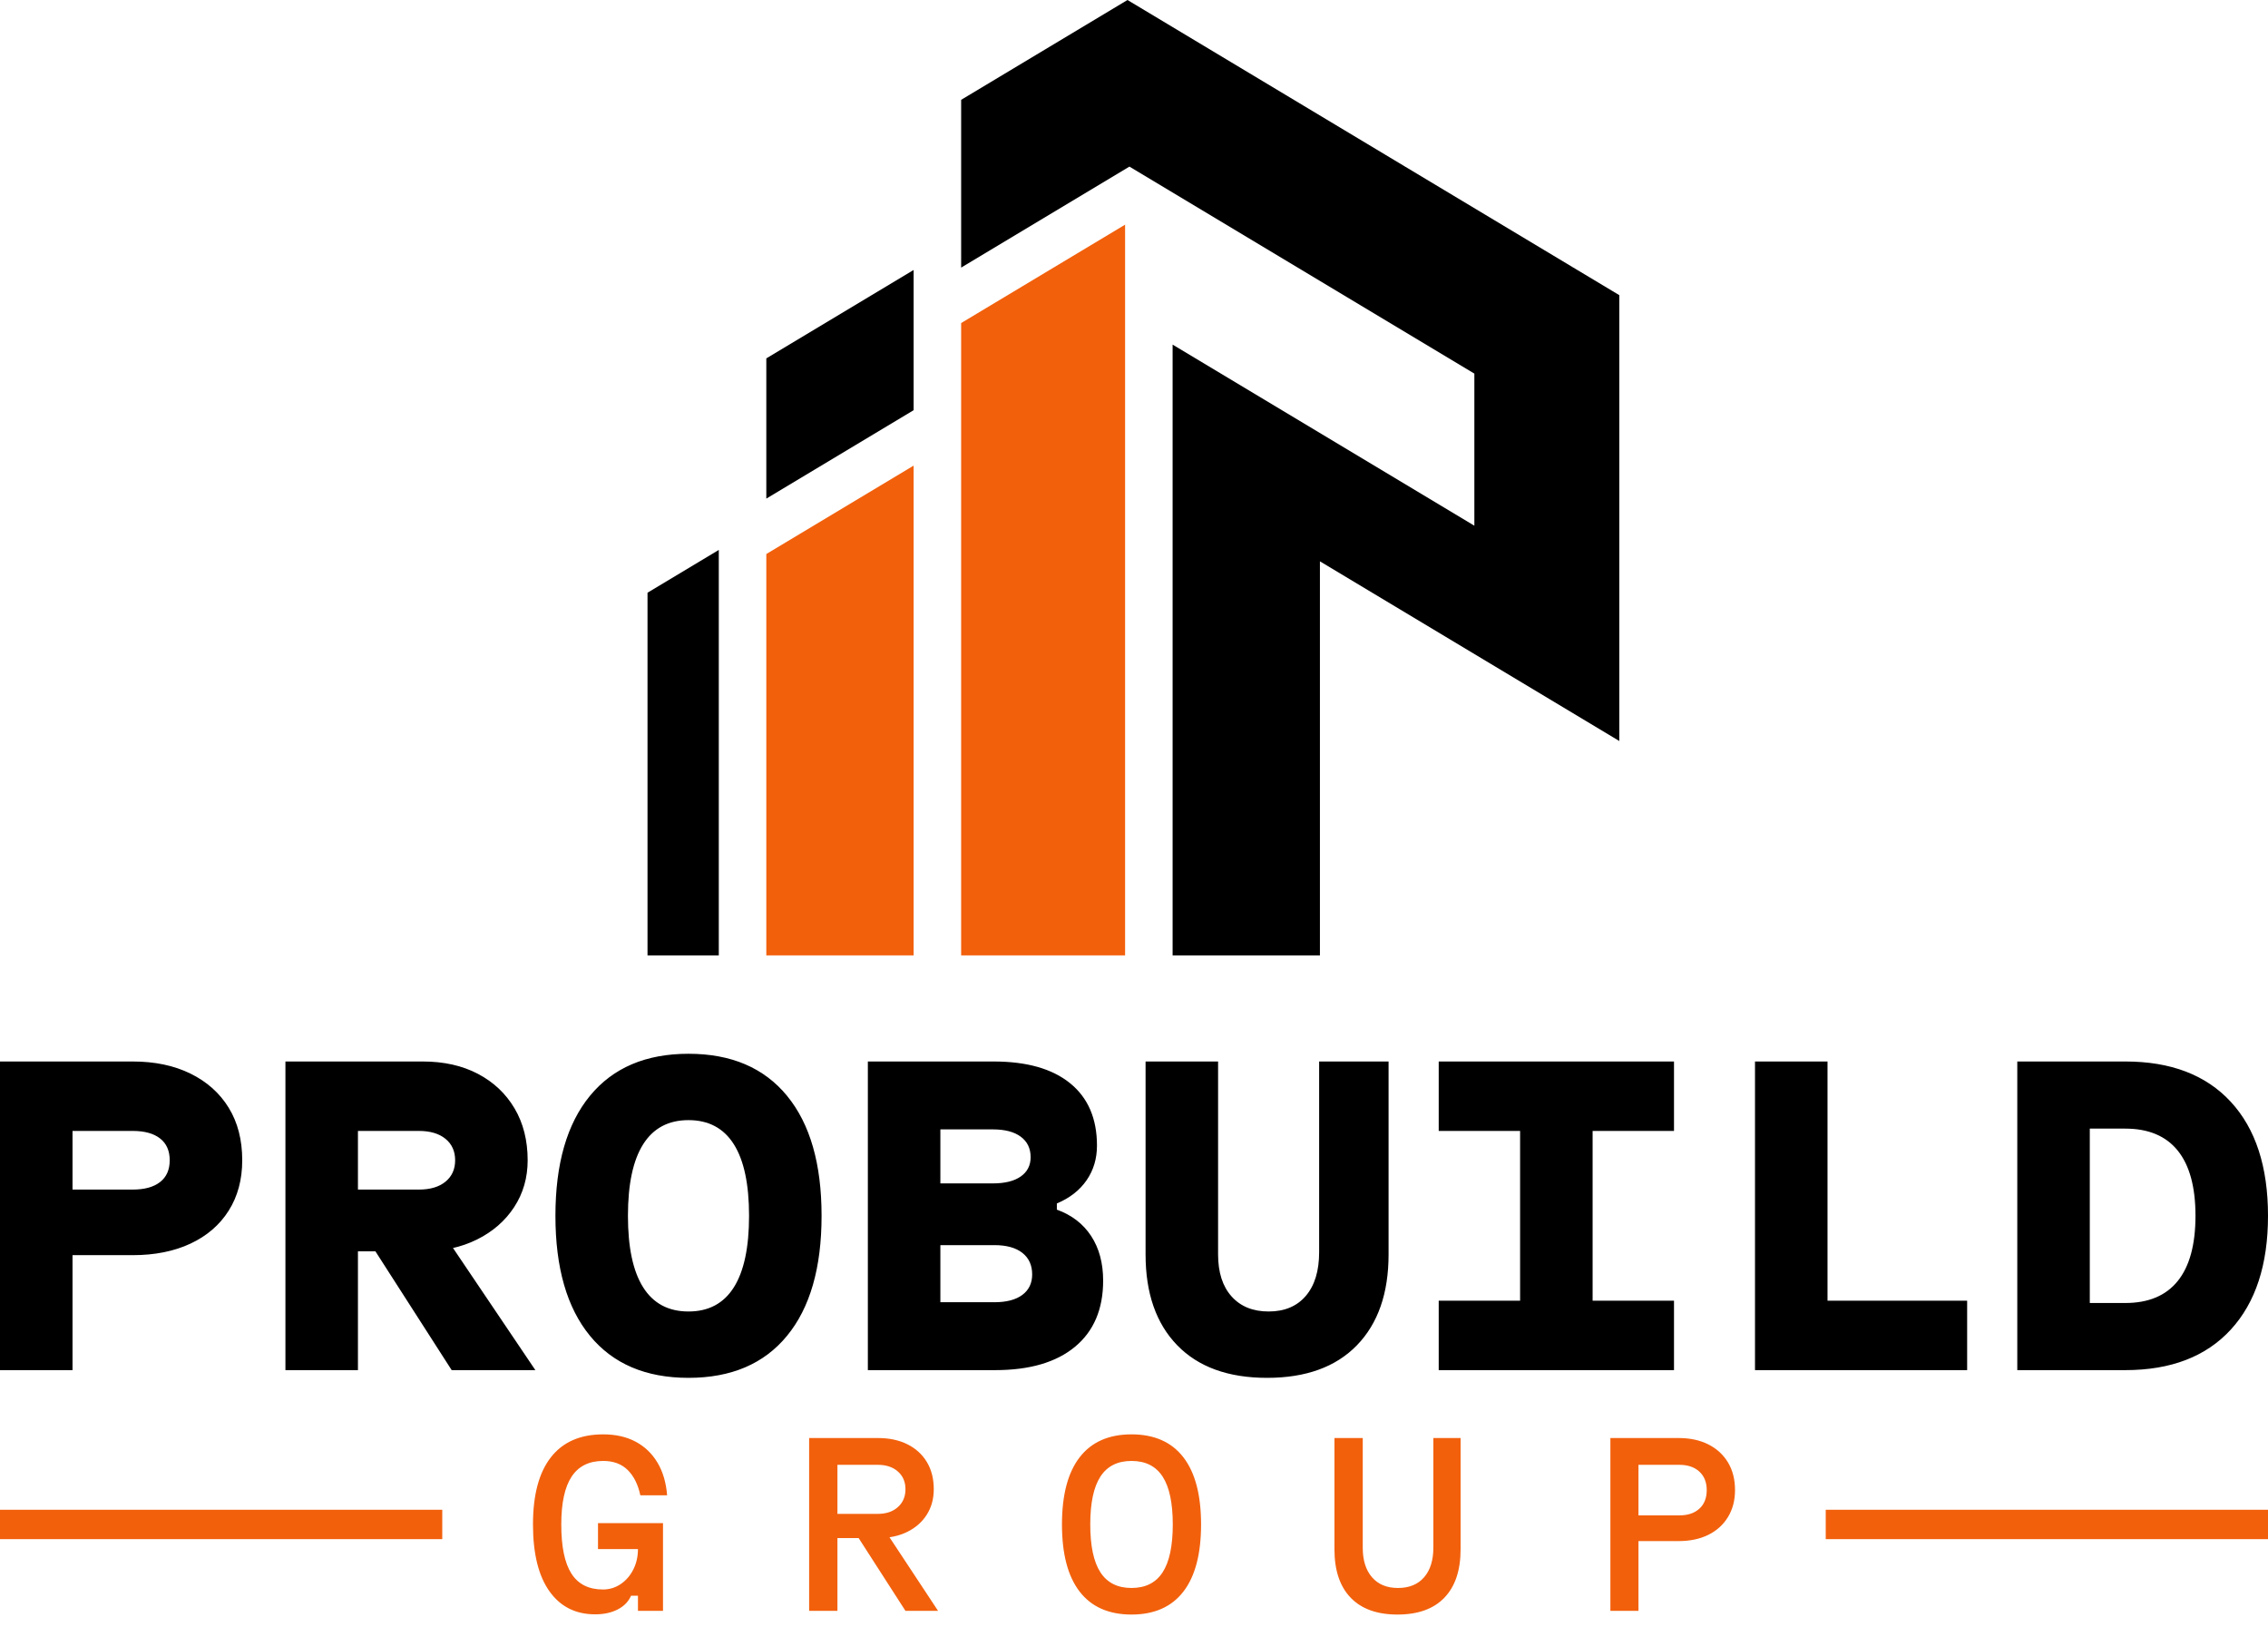
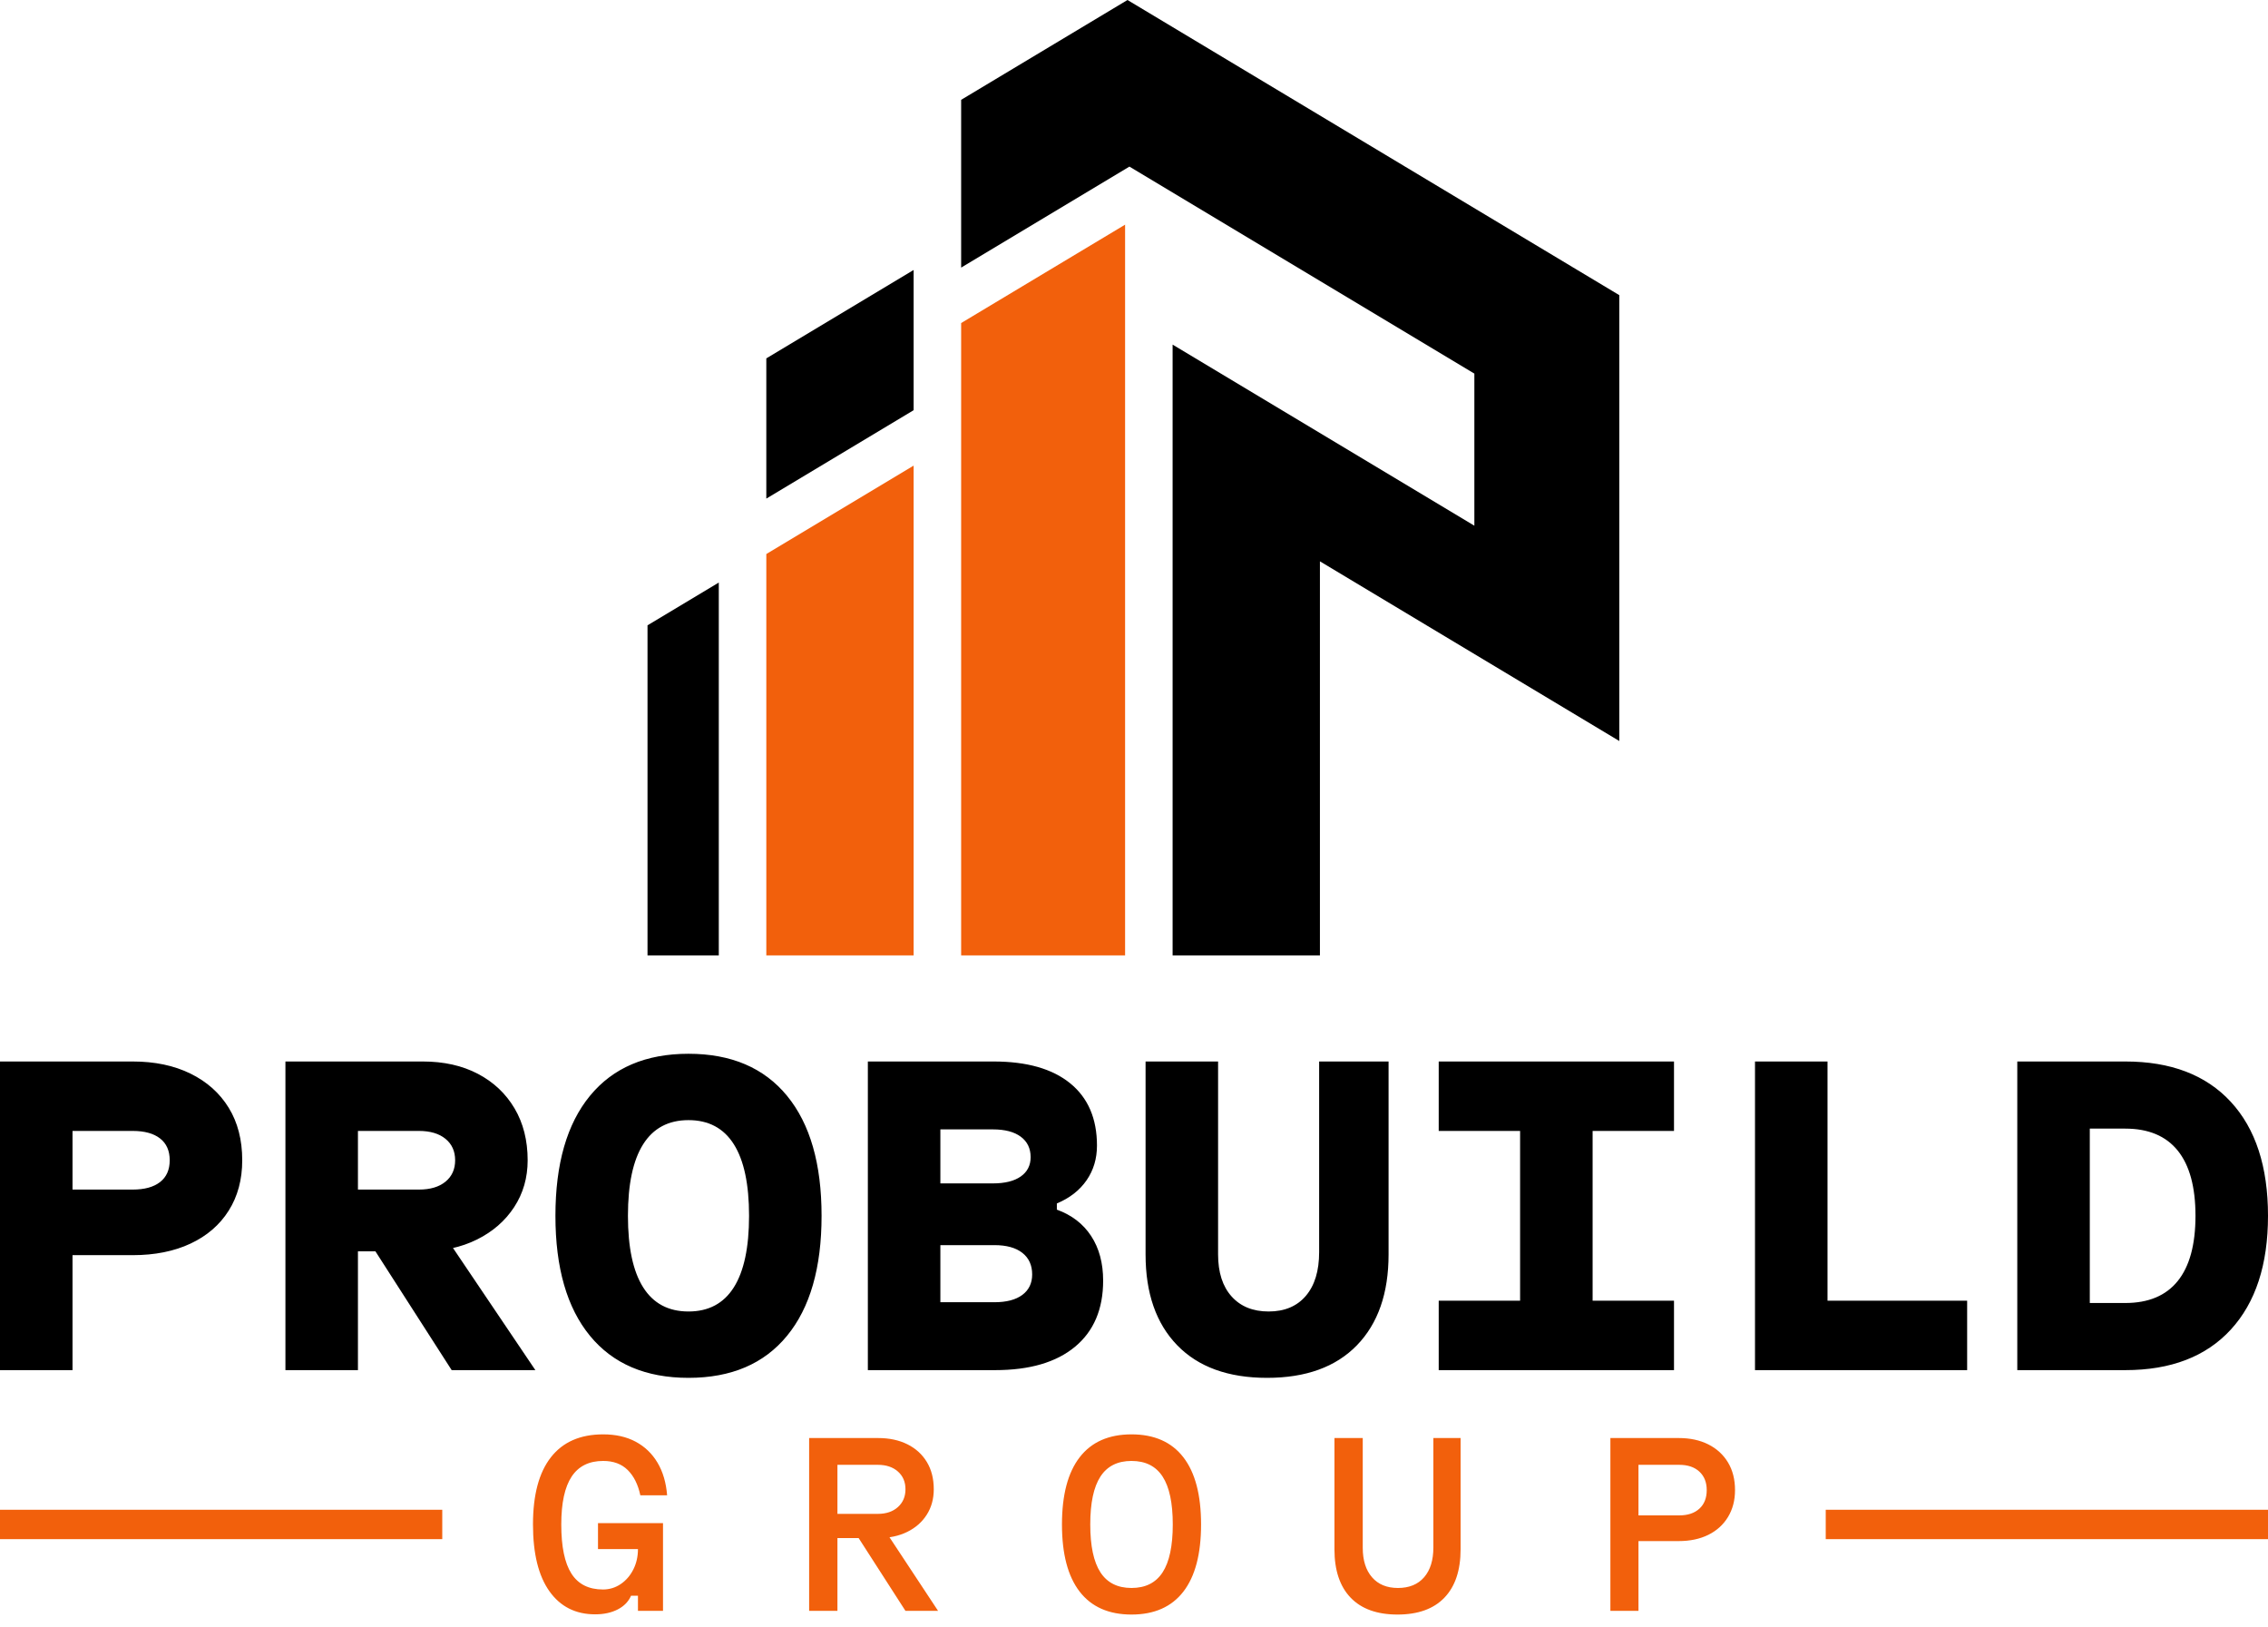
<svg xmlns="http://www.w3.org/2000/svg" viewBox="0 0 294 210.767" width="294" height="210.767" role="img" aria-label="ProBuild Group">
  <g transform="translate(83.937 0) scale(0.308) translate(0 -7)">
    <g fill="#F2600C">
      <path d="M50 240.124L112 202.924L112 409L50 409Z" />
      <path d="M132 142.924L201 101.524L201 409L132 409Z" />
    </g>
-     <path fill="#000000" fill-rule="evenodd" d="M0 256.4L30 238.4L30 409L0 409Z M50 157.8L112 120.6L112 179.6L50 216.8Z M132 49L202 7L409 131.2L409 318.8L283 243.2L283 409L221 409L221 152L348 228.2L348 164.2L202.833 77.1L132 119.6Z" />
+     <path fill="#000000" fill-rule="evenodd" d="M0 270.124L30 252.124L30 409L0 409Z M50 157.8L112 120.6L112 179.6L50 216.8Z M132 49L202 7L409 131.2L409 318.8L283 243.2L283 409L221 409L221 152L348 228.2L348 164.2L202.833 77.1L132 119.6Z" />
  </g>
  <path fill="#000000" d="M0.0 177.567V137.567H17.2Q21.5 137.567 24.7 139.142Q27.9 140.717 29.65 143.567Q31.4 146.417 31.4 150.367Q31.4 154.117 29.65 156.892Q27.9 159.667 24.7 161.167Q21.5 162.667 17.2 162.667H9.4V177.567ZM9.4 154.167H17.2Q19.5 154.167 20.75 153.192Q22.0 152.217 22.0 150.367Q22.0 148.517 20.75 147.542Q19.5 146.567 17.2 146.567H9.4ZM37.0 177.567V137.567H54.8Q58.9 137.567 61.95 139.167Q65.0 140.767 66.7 143.642Q68.4 146.517 68.4 150.367Q68.4 153.767 66.65 156.442Q64.9 159.117 61.825 160.642Q58.75 162.167 54.8 162.167H46.4V177.567ZM58.55 177.567 47.7 160.667H58.0L69.4 177.567ZM46.4 154.167H54.3Q56.5 154.167 57.75 153.142Q59.0 152.117 59.0 150.367Q59.0 148.617 57.75 147.592Q56.5 146.567 54.3 146.567H46.4ZM89.25 178.567Q80.95 178.567 76.475 173.117Q72.0 167.667 72.0 157.567Q72.0 147.467 76.475 142.017Q80.95 136.567 89.25 136.567Q97.55 136.567 102.025 142.017Q106.5 147.467 106.5 157.567Q106.5 167.667 102.025 173.117Q97.55 178.567 89.25 178.567ZM89.25 169.967Q93.15 169.967 95.125 166.842Q97.1 163.717 97.1 157.567Q97.1 151.417 95.125 148.292Q93.15 145.167 89.25 145.167Q85.35 145.167 83.375 148.292Q81.4 151.417 81.4 157.567Q81.4 163.717 83.375 166.842Q85.35 169.967 89.25 169.967ZM112.5 177.567V137.567H128.8Q135.25 137.567 138.725 140.392Q142.2 143.217 142.2 148.467Q142.2 151.017 140.85 152.967Q139.5 154.917 137.0 155.967V156.767Q139.9 157.817 141.45 160.192Q143.0 162.567 143.0 165.967Q143.0 171.517 139.35 174.542Q135.7 177.567 129.0 177.567ZM121.9 168.767H128.9Q131.25 168.767 132.525 167.817Q133.8 166.867 133.8 165.167Q133.8 163.367 132.525 162.367Q131.25 161.367 128.9 161.367H121.9ZM121.9 153.367H128.7Q131.05 153.367 132.325 152.467Q133.6 151.567 133.6 149.967Q133.6 148.267 132.325 147.317Q131.05 146.367 128.7 146.367H121.9ZM148.5 137.567H157.9V162.567Q157.9 166.067 159.65 168.017Q161.4 169.967 164.45 169.967Q167.55 169.967 169.275 167.942Q171.0 165.917 171.0 162.267V137.567H180.0V162.567Q180.0 170.117 175.9 174.342Q171.8 178.567 164.25 178.567Q156.7 178.567 152.6 174.342Q148.5 170.117 148.5 162.567ZM186.5 177.567V168.567H197.05V146.567H186.5V137.567H217.0V146.567H206.45V168.567H217.0V177.567ZM227.5 177.567V137.567H236.9V168.567H255.0V177.567ZM261.5 177.567V137.567H275.5Q284.35 137.567 289.175 142.792Q294.0 148.017 294.0 157.567Q294.0 167.067 289.175 172.317Q284.35 177.567 275.5 177.567ZM270.9 168.867H275.5Q280.0 168.867 282.3 166.017Q284.6 163.167 284.6 157.567Q284.6 151.967 282.3 149.117Q280.0 146.267 275.5 146.267H270.9Z" />
  <g fill="#F2600C">
    <rect x="0" y="195.663" width="57.33" height="3.808" />
    <rect x="236.67" y="195.663" width="57.33" height="3.808" />
    <path d="M77.154 209.215Q73.346 209.215 71.218 206.219Q69.09 203.223 69.09 197.567Q69.09 191.827 71.414 188.859Q73.738 185.891 78.19 185.891Q80.626 185.891 82.404 186.843Q84.182 187.795 85.232 189.559Q86.282 191.323 86.478 193.787H83.006Q82.558 191.687 81.368 190.511Q80.178 189.335 78.19 189.335Q75.446 189.335 74.102 191.365Q72.758 193.395 72.758 197.567Q72.758 201.879 74.074 203.937Q75.39 205.995 78.162 205.995Q79.422 205.995 80.458 205.295Q81.494 204.595 82.096 203.405Q82.698 202.215 82.698 200.759H77.518V197.399H85.946V208.767H82.698V206.807H81.802Q81.298 207.955 80.066 208.585Q78.834 209.215 77.154 209.215ZM104.888 208.767V186.367H113.82Q116.004 186.367 117.628 187.179Q119.252 187.991 120.148 189.475Q121.044 190.959 121.044 193.003Q121.044 194.879 120.134 196.307Q119.224 197.735 117.6 198.533Q115.976 199.331 113.82 199.331H108.556V208.767ZM117.376 208.767 110.908 198.715H114.968L121.604 208.767ZM108.556 196.195H113.792Q115.416 196.195 116.396 195.313Q117.376 194.431 117.376 193.003Q117.376 191.575 116.396 190.707Q115.416 189.839 113.792 189.839H108.556ZM146.678 209.243Q142.254 209.243 139.958 206.275Q137.662 203.307 137.662 197.567Q137.662 191.827 139.958 188.859Q142.254 185.891 146.678 185.891Q151.102 185.891 153.398 188.859Q155.694 191.827 155.694 197.567Q155.694 203.307 153.398 206.275Q151.102 209.243 146.678 209.243ZM146.678 205.799Q149.394 205.799 150.71 203.769Q152.026 201.739 152.026 197.567Q152.026 193.395 150.71 191.365Q149.394 189.335 146.678 189.335Q143.962 189.335 142.646 191.365Q141.33 193.395 141.33 197.567Q141.33 201.739 142.646 203.769Q143.962 205.799 146.678 205.799ZM172.984 186.367H176.652V200.591Q176.652 203.027 177.856 204.413Q179.06 205.799 181.216 205.799Q183.4 205.799 184.604 204.413Q185.808 203.027 185.808 200.535V186.367H189.336V200.787Q189.336 204.875 187.236 207.059Q185.136 209.243 181.16 209.243Q177.184 209.243 175.084 207.059Q172.984 204.875 172.984 200.787ZM208.754 208.767V186.367H217.602Q219.814 186.367 221.452 187.193Q223.09 188.019 224.0 189.531Q224.91 191.043 224.91 193.115Q224.91 195.103 224.0 196.601Q223.09 198.099 221.452 198.911Q219.814 199.723 217.602 199.723H212.394V208.767ZM212.394 196.391H217.686Q219.338 196.391 220.29 195.523Q221.242 194.655 221.242 193.115Q221.242 191.603 220.29 190.721Q219.338 189.839 217.686 189.839H212.394Z" />
  </g>
</svg>
